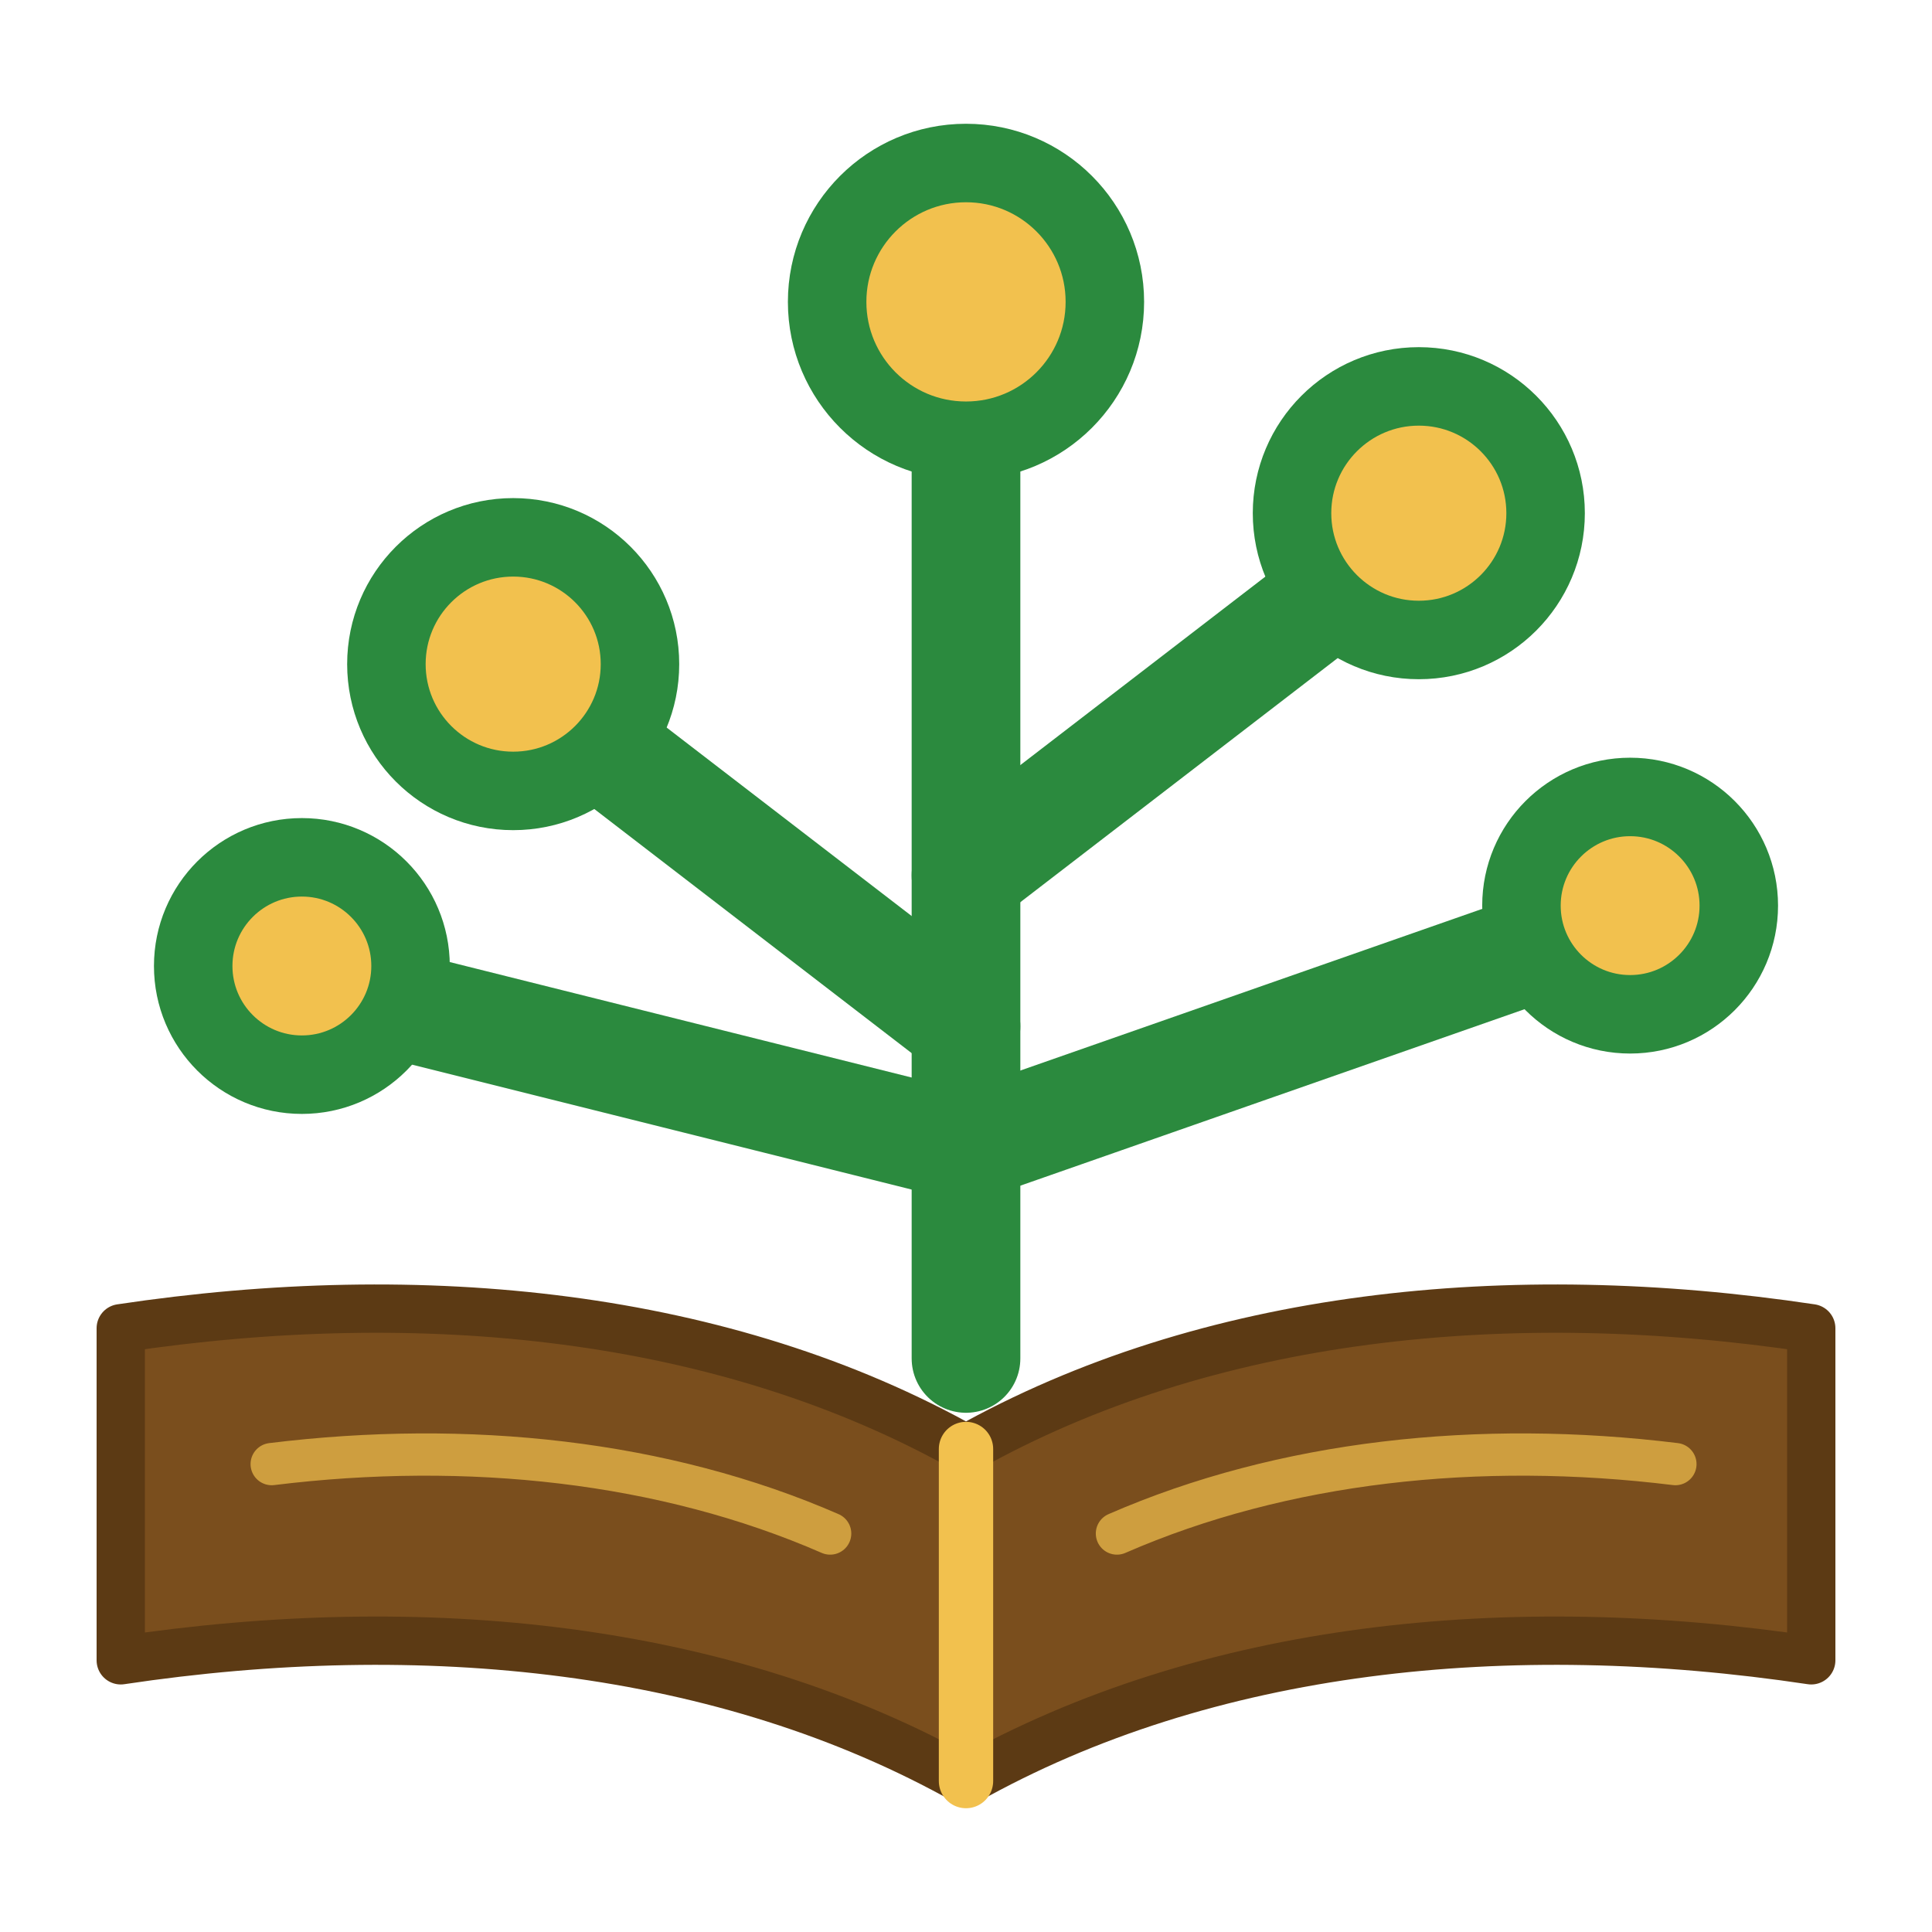
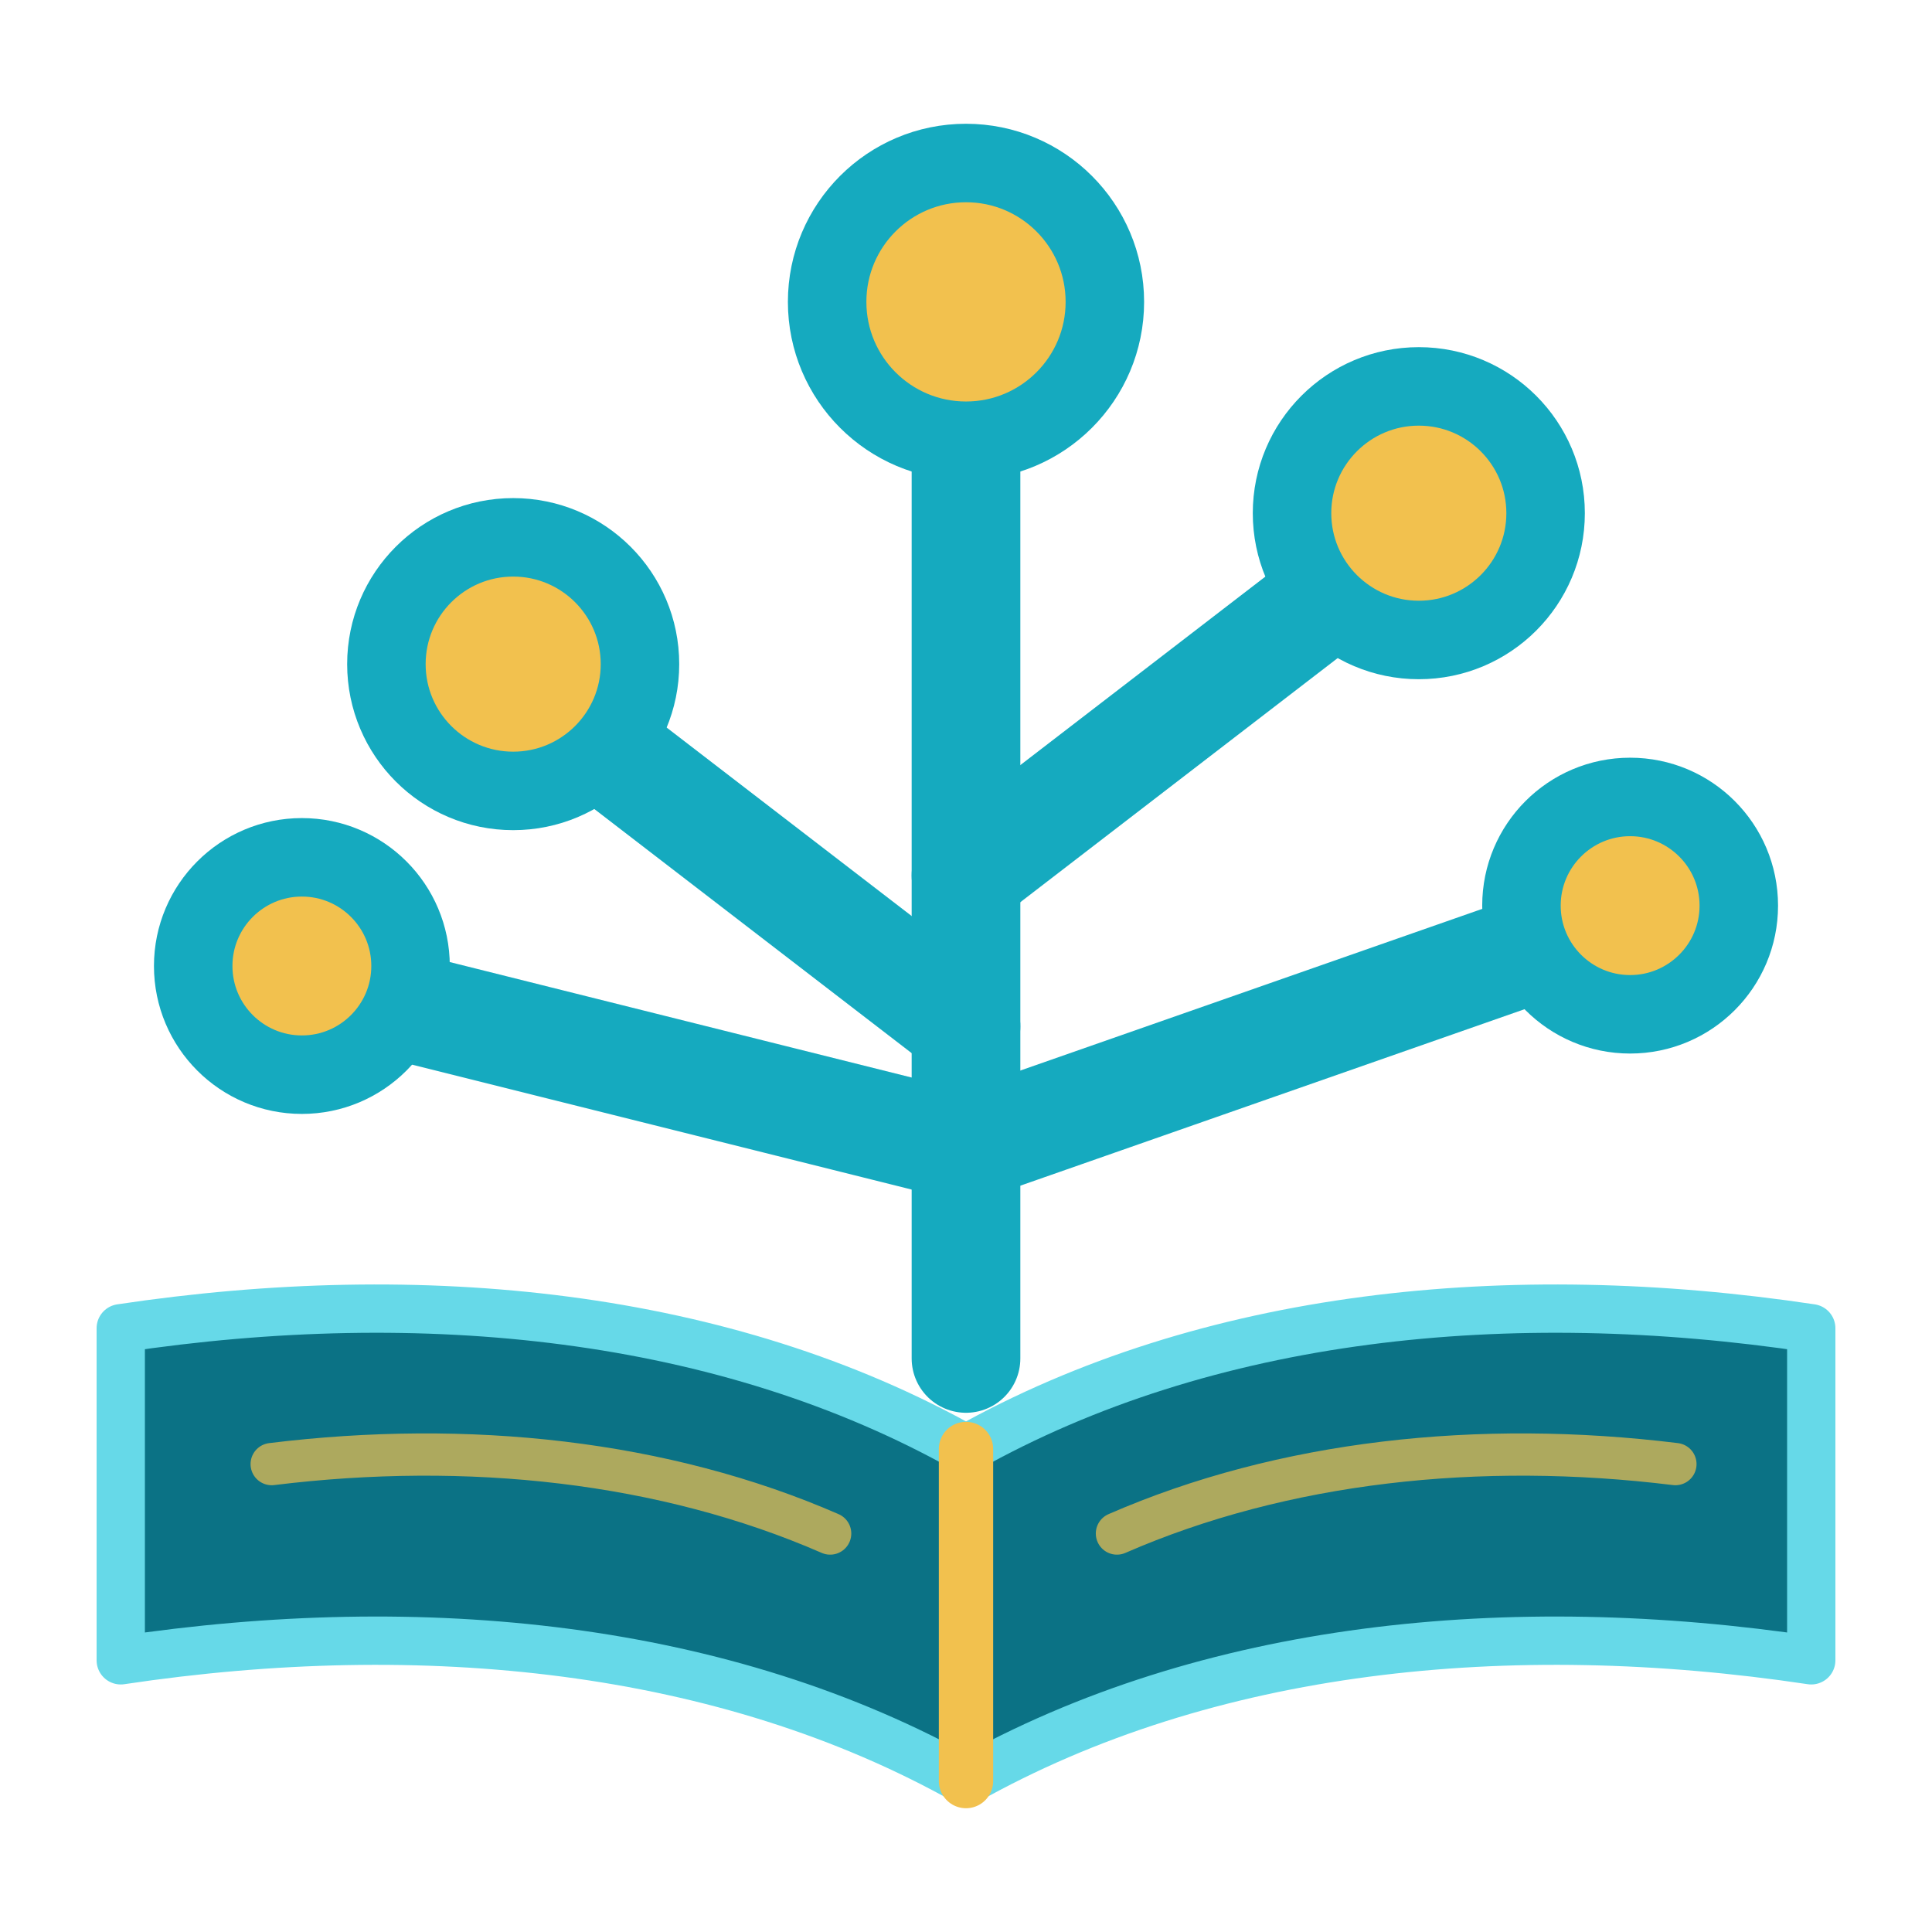
<svg xmlns="http://www.w3.org/2000/svg" viewBox="0 0 64 64">
-   <g fill="none" stroke="#2b8a3e" stroke-width="3.6" stroke-linecap="round" stroke-linejoin="round">
+   <g fill="none" stroke="#15aabf" stroke-width="3.6" stroke-linecap="round" stroke-linejoin="round">
    <path d="M32 45V13" />
    <path d="M32 34 19 24" />
    <path d="M32 29 45 19" />
    <path d="M32 38 12 33" />
    <path d="M32 38 52 31" />
  </g>
-   <g fill="#f2c14e" stroke="#2b8a3e" stroke-width="2.6">
+   <g fill="#f2c14e" stroke="#15aabf" stroke-width="2.6">
    <circle cx="32" cy="10" r="4.6" />
    <circle cx="17" cy="22" r="4.2" />
    <circle cx="47" cy="17" r="4.2" />
    <circle cx="10" cy="32" r="3.6" />
    <circle cx="54" cy="30" r="3.6" />
  </g>
-   <path d="M32 48C24 43.5 14 42.5 4 44v11c10-1.5 20-.5 28 4 8-4.5 18-5.5 28-4V44c-10-1.5-20-.5-28 4Z" fill="#7a4e1d" stroke="#5c3a14" stroke-width="1.6" stroke-linejoin="round" />
+   <path d="M32 48C24 43.5 14 42.5 4 44v11c10-1.5 20-.5 28 4 8-4.5 18-5.5 28-4V44c-10-1.5-20-.5-28 4Z" fill="#0b7285" stroke="#66d9e8" stroke-width="1.6" stroke-linejoin="round" />
  <path d="M32 48v11" stroke="#f2c14e" stroke-width="1.8" stroke-linecap="round" />
  <path d="M9 48.5c6.5-.8 13-.1 18.5 2.3M37 50.8c5.5-2.4 12-3.1 18.5-2.3" fill="none" stroke="#f2c14e" stroke-opacity="0.7" stroke-width="1.4" stroke-linecap="round" />
</svg>
